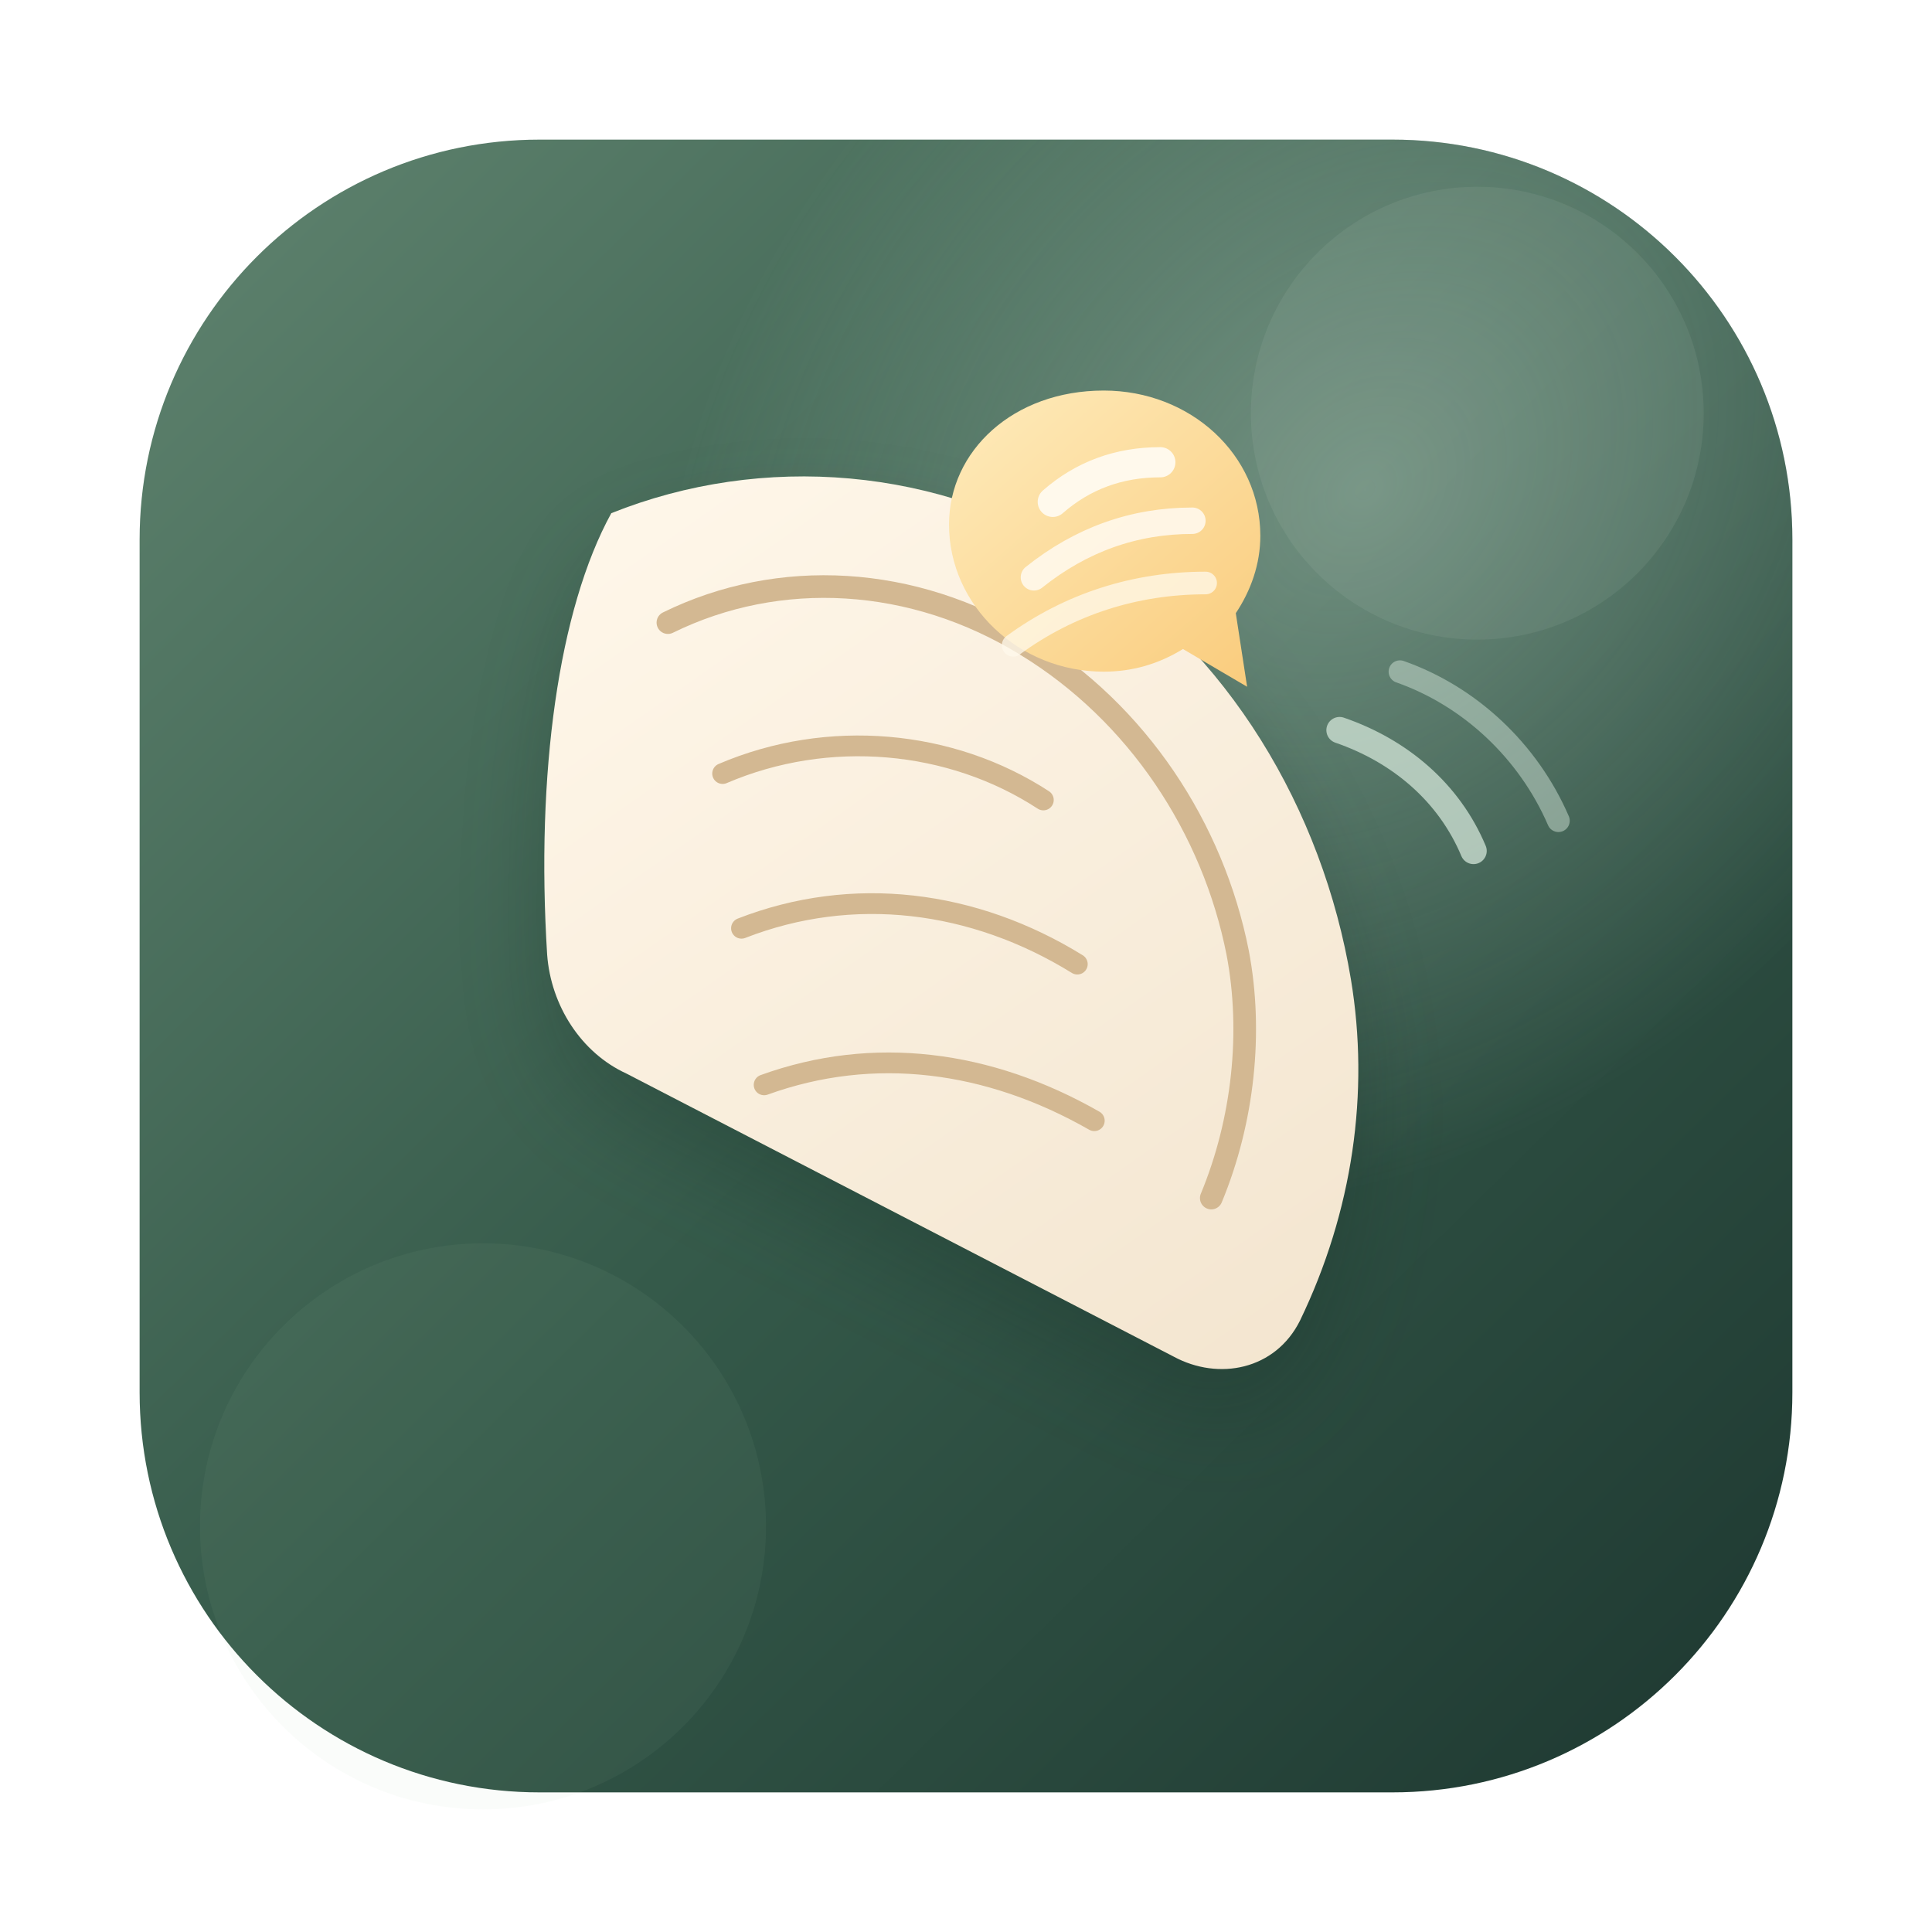
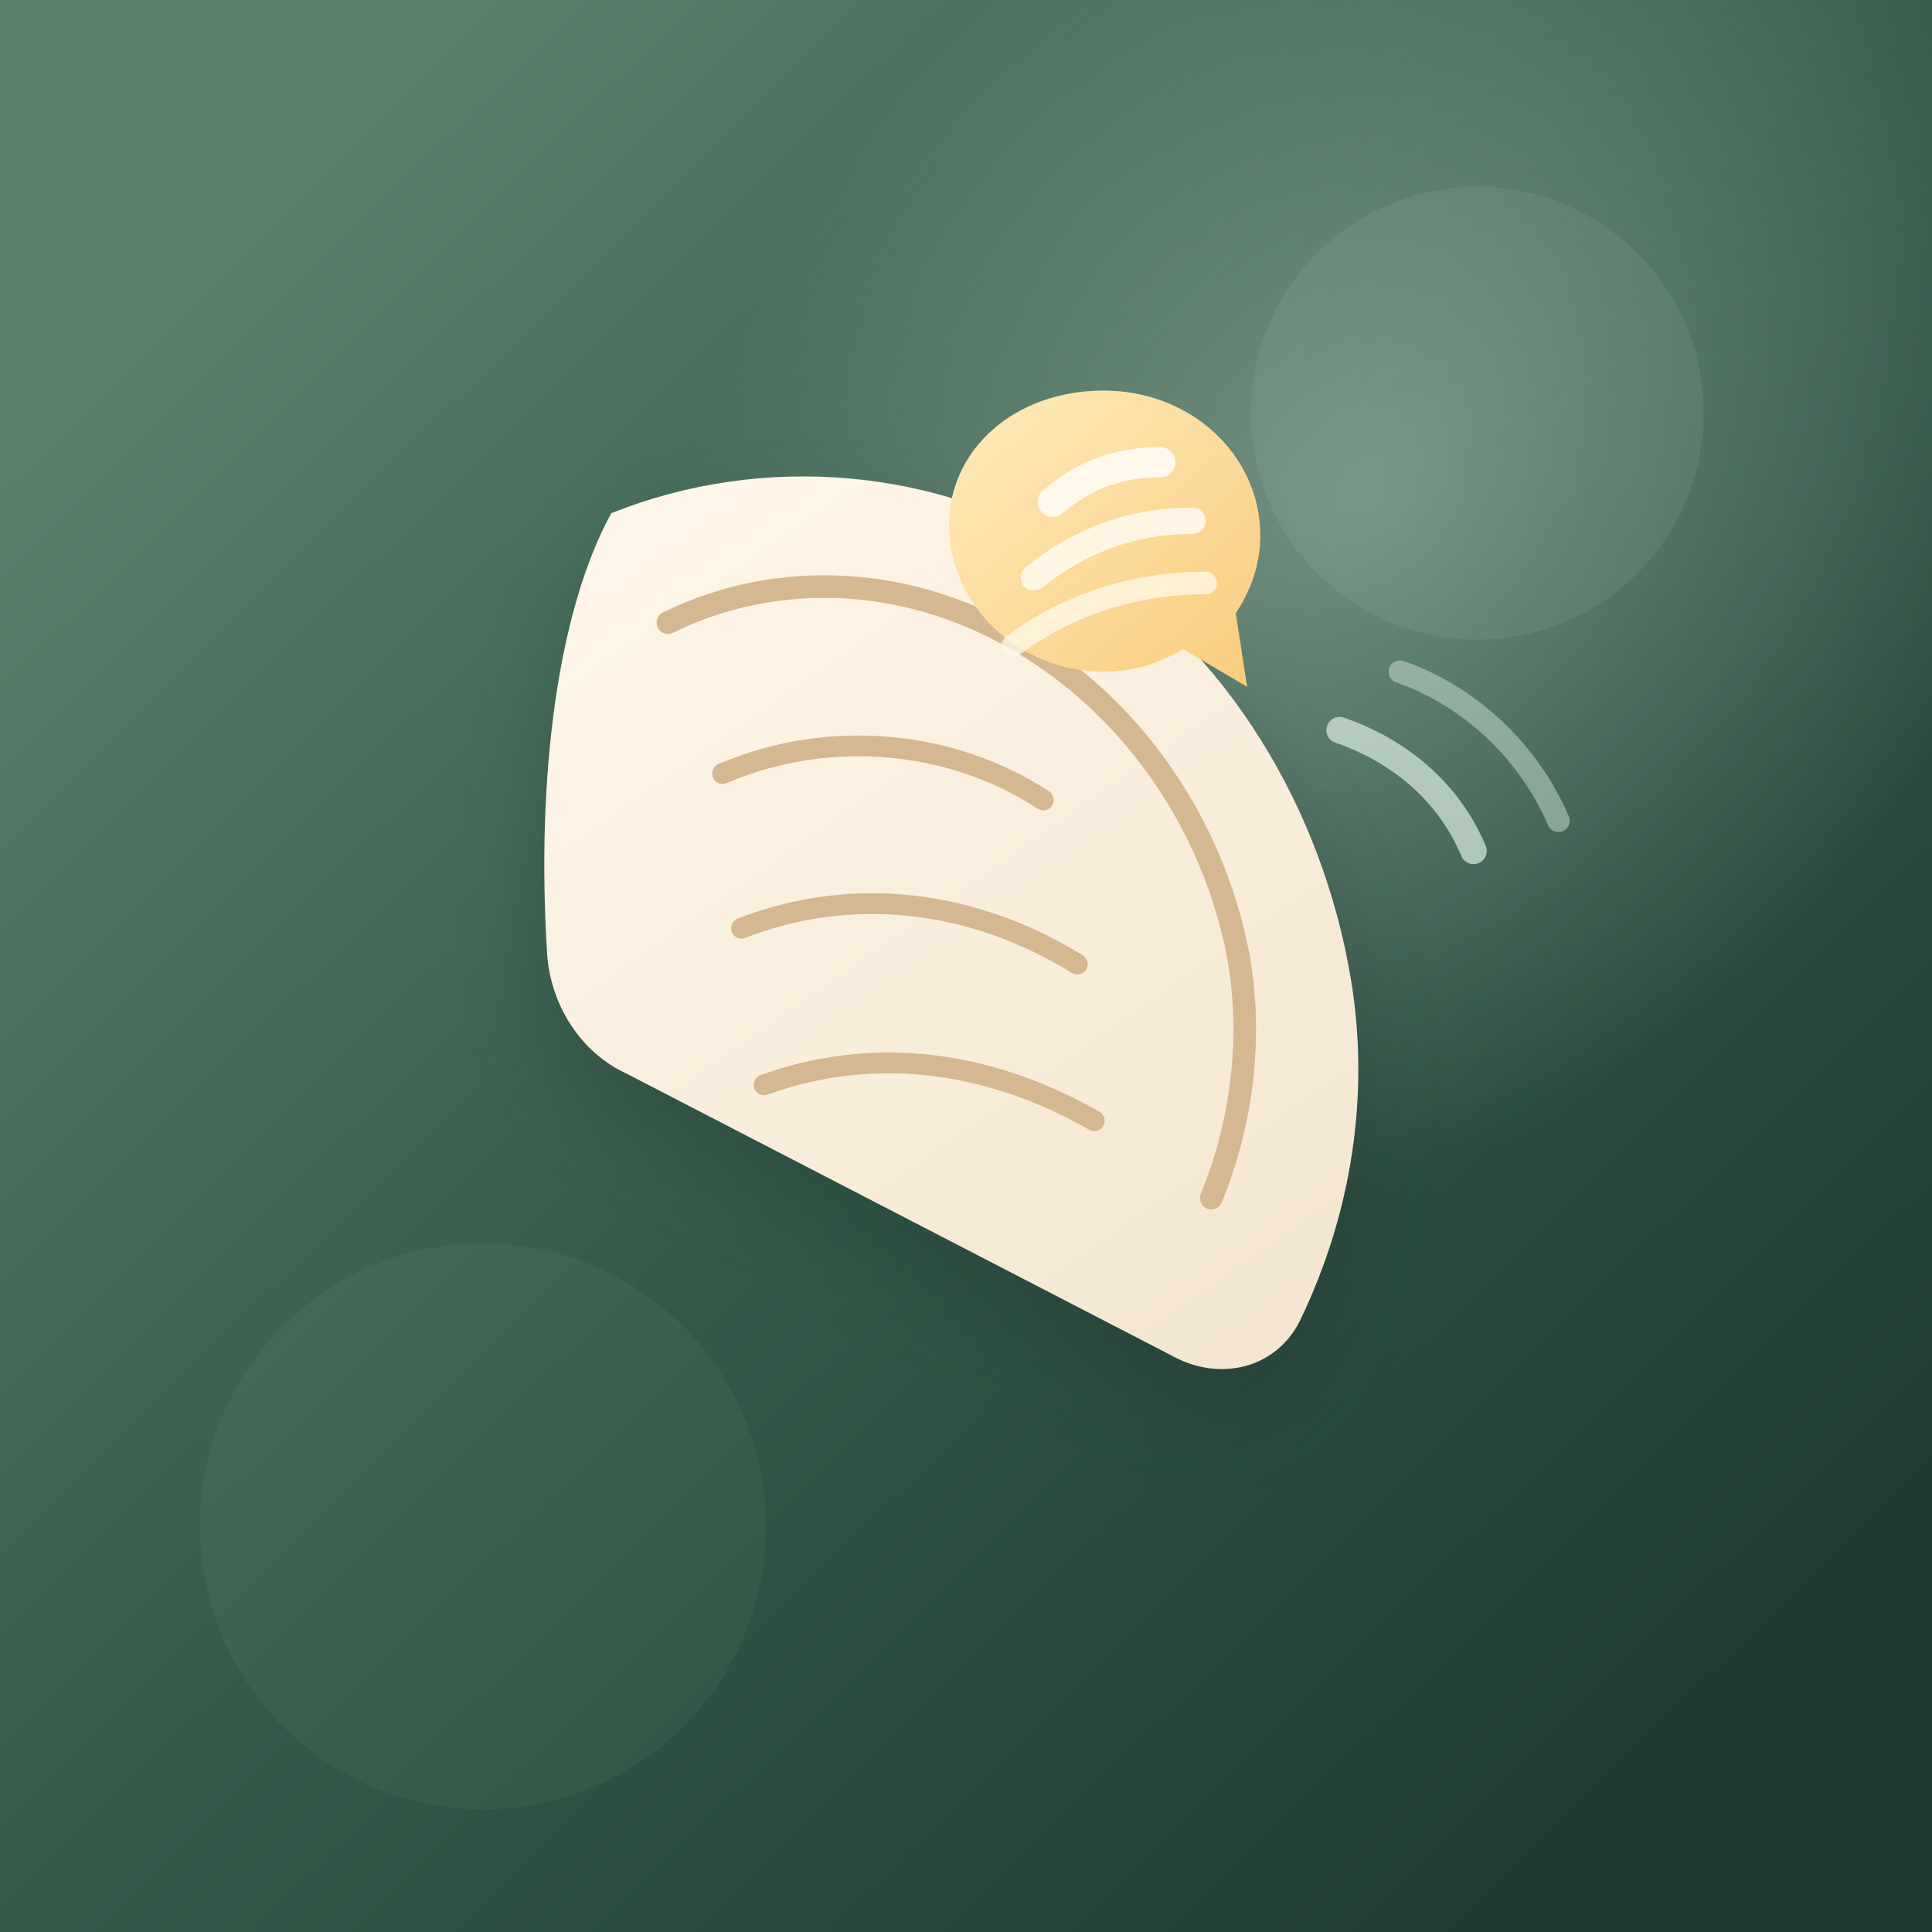
<svg xmlns="http://www.w3.org/2000/svg" width="1024" height="1024" viewBox="0 0 1024 1024" fill="none">
  <defs>
    <linearGradient id="bg" x1="132" y1="122" x2="902" y2="904" gradientUnits="userSpaceOnUse">
      <stop offset="0" stop-color="#5B7F6B" />
      <stop offset="0.5" stop-color="#355A4A" />
      <stop offset="1" stop-color="#203B33" />
    </linearGradient>
    <radialGradient id="mist" cx="0" cy="0" r="1" gradientUnits="userSpaceOnUse" gradientTransform="translate(724 258) rotate(133.408) scale(423.725 332.183)">
      <stop offset="0" stop-color="#CFE4D5" stop-opacity="0.38" />
      <stop offset="1" stop-color="#CFE4D5" stop-opacity="0" />
    </radialGradient>
    <linearGradient id="paper" x1="316" y1="250" x2="670" y2="755" gradientUnits="userSpaceOnUse">
      <stop offset="0" stop-color="#FFF7EA" />
      <stop offset="1" stop-color="#F3E5CF" />
    </linearGradient>
    <linearGradient id="bubble" x1="480" y1="184" x2="664" y2="392" gradientUnits="userSpaceOnUse">
      <stop offset="0" stop-color="#FFF0C5" />
      <stop offset="1" stop-color="#F9C977" />
    </linearGradient>
    <filter id="shadow" x="225" y="170" width="563" height="663" filterUnits="userSpaceOnUse" color-interpolation-filters="sRGB">
      <feFlood flood-opacity="0" result="BackgroundImageFix" />
      <feColorMatrix in="SourceAlpha" type="matrix" values="0 0 0 0 0 0 0 0 0 0 0 0 0 0 0 0 0 0 127 0" result="hardAlpha" />
      <feOffset dy="24" />
      <feGaussianBlur stdDeviation="24" />
      <feColorMatrix type="matrix" values="0 0 0 0 0.081 0 0 0 0 0.176 0 0 0 0 0.145 0 0 0 0.26 0" />
      <feBlend mode="normal" in2="BackgroundImageFix" result="effect1_dropShadow_0_1" />
      <feBlend mode="normal" in="SourceGraphic" in2="effect1_dropShadow_0_1" result="shape" />
    </filter>
  </defs>
-   <rect x="74" y="74" width="876" height="876" rx="212" fill="url(#bg)" />
-   <rect x="74" y="74" width="876" height="876" rx="212" fill="url(#mist)" />
+   <rect width="1024" height="1024" fill="url(#bg)" />
+   <rect width="1024" height="1024" fill="url(#mist)" />
  <circle cx="783" cy="219" r="120" fill="#DCE9D7" fill-opacity="0.08" />
  <circle cx="256" cy="809" r="150" fill="#A9D1B6" fill-opacity="0.06" />
  <g filter="url(#shadow)">
    <path d="M324 272C404 240 498 247 574 296C651 345 701 429 716 519C726 579 717 642 689 700C676 726 646 732 622 719L332 569C308 558 292 533 290 506C284 410 296 323 324 272Z" fill="url(#paper)" />
    <path d="M354 330C413 301 484 305 544 342C603 378 643 439 656 505C664 547 659 594 642 635" stroke="#D3B892" stroke-width="12" stroke-linecap="round" />
    <path d="M383 410C439 386 504 392 553 424" stroke="#D3B892" stroke-width="11" stroke-linecap="round" />
    <path d="M393 492C452 469 516 477 571 511" stroke="#D3B892" stroke-width="11" stroke-linecap="round" />
    <path d="M405 575C463 554 524 562 580 594" stroke="#D3B892" stroke-width="11" stroke-linecap="round" />
  </g>
  <path d="M585 207C631 207 668 241 668 284C668 299 663 313 655 325L661 364L627 344C614 352 600 356 585 356C540 356 503 321 503 278C503 239 537 207 585 207Z" fill="url(#bubble)" />
  <path d="M558 266C574 252 593 245 615 245" stroke="#FFF9EC" stroke-width="16" stroke-linecap="round" />
  <path d="M548 306C573 286 601 276 632 276" stroke="#FFF9EC" stroke-width="14" stroke-linecap="round" stroke-opacity="0.9" />
  <path d="M537 342C567 320 602 309 639 309" stroke="#FFF9EC" stroke-width="12" stroke-linecap="round" stroke-opacity="0.75" />
  <path d="M710 387C742 398 768 420 781 451" stroke="#D3E5D8" stroke-width="14" stroke-linecap="round" stroke-opacity="0.75" />
  <path d="M742 356C779 369 810 398 826 435" stroke="#D3E5D8" stroke-width="12" stroke-linecap="round" stroke-opacity="0.48" />
</svg>
